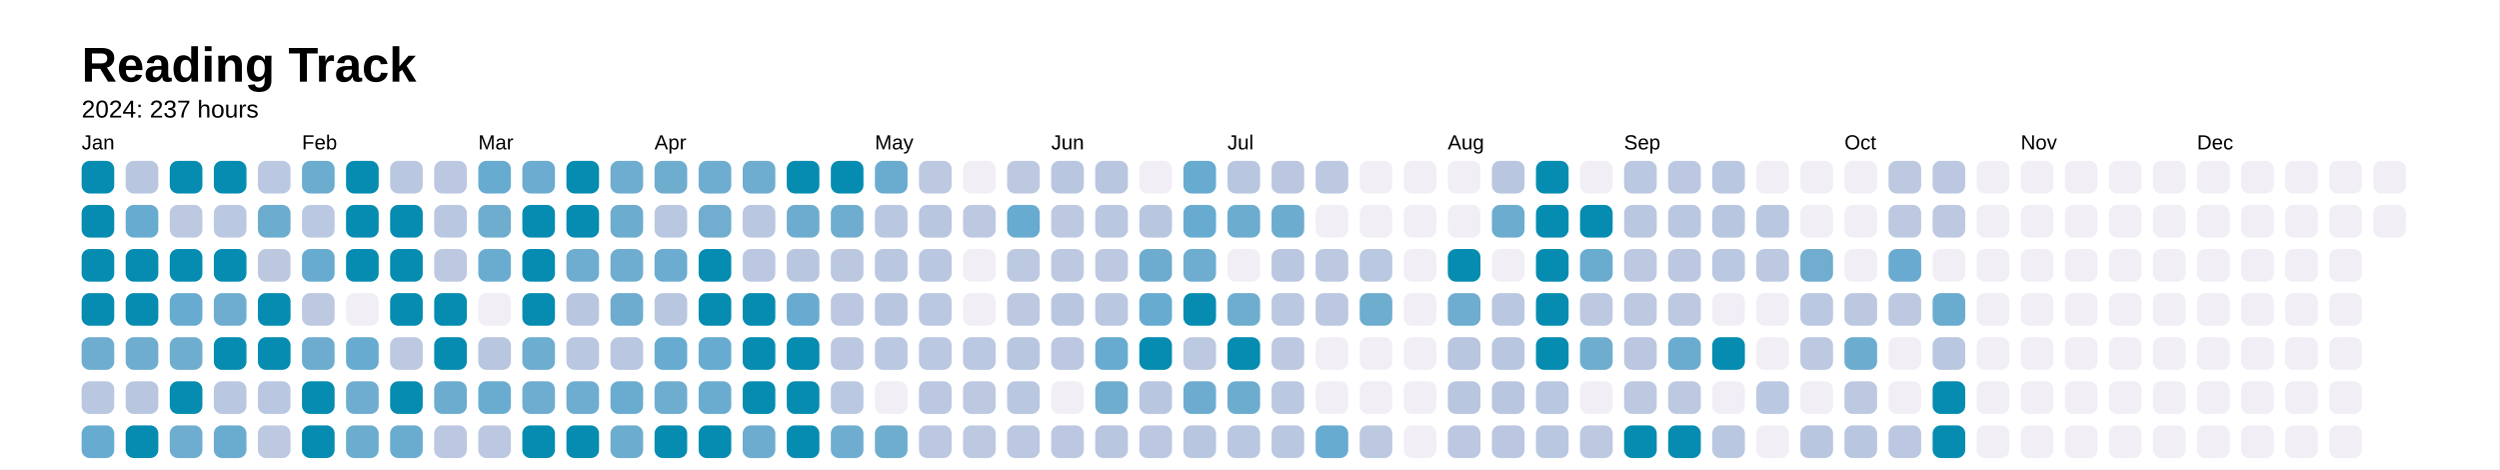
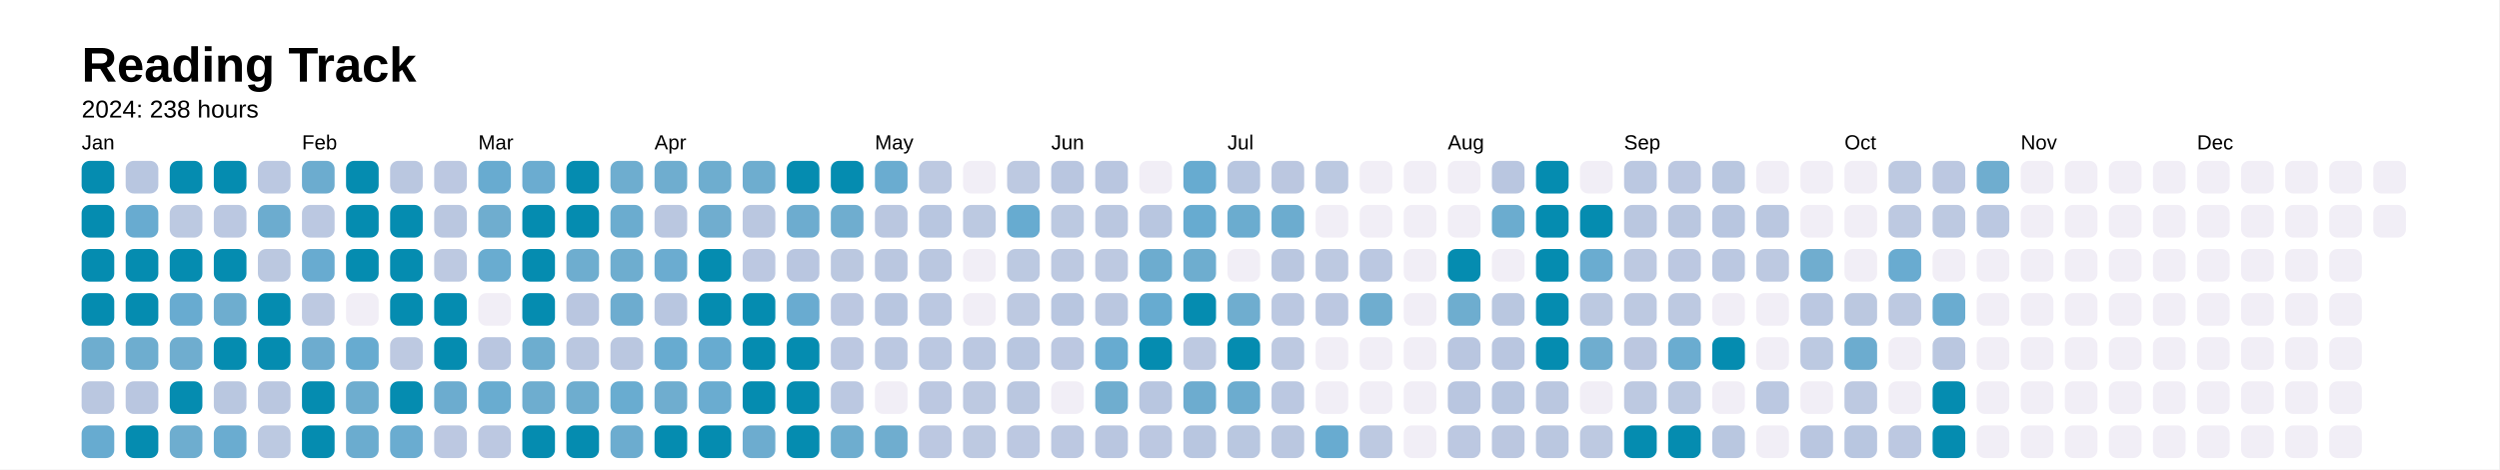
<svg xmlns="http://www.w3.org/2000/svg" baseProfile="full" height="57.5mm" version="1.1" viewBox="0,0,306.2,57.5" width="306.2mm">
  <defs />
  <rect fill="#FFFFFF" height="57.5" width="306.2" x="0" y="0" />
  <text fill="#000000" style="font-size:6px; font-family:Arial; font-weight:bold;" x="10" y="10">Reading Track</text>
-   <text fill="#000000" style="font-size:3px; font-family:Arial;" x="10" y="14.4">2024: 237 hours</text>
+   <text fill="#000000" style="font-size:3px; font-family:Arial;" x="10" y="14.4">2024: 238 hours</text>
  <text fill="#000000" style="font-size:2.5px; font-family:Arial" x="10" y="18.3">Jan</text>
  <rect fill="#058cb0" height="4" rx="1" ry="1" width="4" x="10" y="19.7" />
  <rect fill="#058cb0" height="4" rx="1" ry="1" width="4" x="10" y="25.1" />
  <rect fill="#058cb0" height="4" rx="1" ry="1" width="4" x="10" y="30.5" />
  <rect fill="#058cb0" height="4" rx="1" ry="1" width="4" x="10" y="35.9" />
  <rect fill="#6eadcf" height="4" rx="1" ry="1" width="4" x="10" y="41.3" />
  <rect fill="#bac7e0" height="4" rx="1" ry="1" width="4" x="10" y="46.7" />
  <rect fill="#67abd0" height="4" rx="1" ry="1" width="4" x="10" y="52.1" />
  <rect fill="#b8c6e0" height="4" rx="1" ry="1" width="4" x="15.4" y="19.7" />
  <rect fill="#68abd0" height="4" rx="1" ry="1" width="4" x="15.4" y="25.1" />
  <rect fill="#058cb0" height="4" rx="1" ry="1" width="4" x="15.4" y="30.5" />
  <rect fill="#058cb0" height="4" rx="1" ry="1" width="4" x="15.4" y="35.9" />
  <rect fill="#6eadcf" height="4" rx="1" ry="1" width="4" x="15.4" y="41.3" />
  <rect fill="#b9c6e0" height="4" rx="1" ry="1" width="4" x="15.4" y="46.7" />
  <rect fill="#058cb0" height="4" rx="1" ry="1" width="4" x="15.4" y="52.1" />
  <rect fill="#058cb0" height="4" rx="1" ry="1" width="4" x="20.8" y="19.7" />
  <rect fill="#bcc9e1" height="4" rx="1" ry="1" width="4" x="20.8" y="25.1" />
  <rect fill="#058cb0" height="4" rx="1" ry="1" width="4" x="20.8" y="30.5" />
  <rect fill="#68abd0" height="4" rx="1" ry="1" width="4" x="20.8" y="35.9" />
  <rect fill="#6fadcf" height="4" rx="1" ry="1" width="4" x="20.8" y="41.3" />
  <rect fill="#058cb0" height="4" rx="1" ry="1" width="4" x="20.8" y="46.7" />
  <rect fill="#6eadcf" height="4" rx="1" ry="1" width="4" x="20.8" y="52.1" />
  <rect fill="#058cb0" height="4" rx="1" ry="1" width="4" x="26.2" y="19.7" />
  <rect fill="#bbc8e1" height="4" rx="1" ry="1" width="4" x="26.2" y="25.1" />
  <rect fill="#058cb0" height="4" rx="1" ry="1" width="4" x="26.2" y="30.5" />
  <rect fill="#6eadcf" height="4" rx="1" ry="1" width="4" x="26.2" y="35.9" />
  <rect fill="#058cb0" height="4" rx="1" ry="1" width="4" x="26.2" y="41.3" />
  <rect fill="#b9c7e0" height="4" rx="1" ry="1" width="4" x="26.2" y="46.7" />
  <rect fill="#6aacd0" height="4" rx="1" ry="1" width="4" x="26.2" y="52.1" />
  <rect fill="#bbc8e1" height="4" rx="1" ry="1" width="4" x="31.6" y="19.7" />
  <rect fill="#6caccf" height="4" rx="1" ry="1" width="4" x="31.6" y="25.1" />
  <rect fill="#bbc8e0" height="4" rx="1" ry="1" width="4" x="31.6" y="30.5" />
  <rect fill="#058cb0" height="4" rx="1" ry="1" width="4" x="31.6" y="35.9" />
  <rect fill="#058cb0" height="4" rx="1" ry="1" width="4" x="31.6" y="41.3" />
  <rect fill="#bac7e0" height="4" rx="1" ry="1" width="4" x="31.6" y="46.7" />
  <rect fill="#bcc9e1" height="4" rx="1" ry="1" width="4" x="31.6" y="52.1" />
  <text fill="#000000" style="font-size:2.5px; font-family:Arial" x="37.0" y="18.3">Feb</text>
  <rect fill="#6caccf" height="4" rx="1" ry="1" width="4" x="37.0" y="19.7" />
  <rect fill="#bbc8e1" height="4" rx="1" ry="1" width="4" x="37.0" y="25.1" />
  <rect fill="#68abd0" height="4" rx="1" ry="1" width="4" x="37.0" y="30.5" />
  <rect fill="#bdc9e1" height="4" rx="1" ry="1" width="4" x="37.0" y="35.9" />
  <rect fill="#6daccf" height="4" rx="1" ry="1" width="4" x="37.0" y="41.3" />
  <rect fill="#058cb0" height="4" rx="1" ry="1" width="4" x="37.0" y="46.7" />
  <rect fill="#058cb0" height="4" rx="1" ry="1" width="4" x="37.0" y="52.1" />
  <rect fill="#058cb0" height="4" rx="1" ry="1" width="4" x="42.4" y="19.7" />
  <rect fill="#058cb0" height="4" rx="1" ry="1" width="4" x="42.4" y="25.1" />
  <rect fill="#058cb0" height="4" rx="1" ry="1" width="4" x="42.4" y="30.5" />
  <rect fill="#f1eef6" height="4" rx="1" ry="1" width="4" x="42.4" y="35.9" />
  <rect fill="#67abd0" height="4" rx="1" ry="1" width="4" x="42.4" y="41.3" />
  <rect fill="#6eadcf" height="4" rx="1" ry="1" width="4" x="42.4" y="46.7" />
  <rect fill="#6baccf" height="4" rx="1" ry="1" width="4" x="42.4" y="52.1" />
  <rect fill="#bac7e0" height="4" rx="1" ry="1" width="4" x="47.8" y="19.7" />
  <rect fill="#058cb0" height="4" rx="1" ry="1" width="4" x="47.8" y="25.1" />
  <rect fill="#058cb0" height="4" rx="1" ry="1" width="4" x="47.8" y="30.5" />
  <rect fill="#058cb0" height="4" rx="1" ry="1" width="4" x="47.8" y="35.9" />
  <rect fill="#bdc9e1" height="4" rx="1" ry="1" width="4" x="47.8" y="41.3" />
  <rect fill="#058cb0" height="4" rx="1" ry="1" width="4" x="47.8" y="46.7" />
  <rect fill="#6aacd0" height="4" rx="1" ry="1" width="4" x="47.8" y="52.1" />
  <rect fill="#bcc8e1" height="4" rx="1" ry="1" width="4" x="53.2" y="19.7" />
  <rect fill="#bac7e0" height="4" rx="1" ry="1" width="4" x="53.2" y="25.1" />
  <rect fill="#bdc9e1" height="4" rx="1" ry="1" width="4" x="53.2" y="30.5" />
  <rect fill="#058cb0" height="4" rx="1" ry="1" width="4" x="53.2" y="35.9" />
  <rect fill="#058cb0" height="4" rx="1" ry="1" width="4" x="53.2" y="41.3" />
  <rect fill="#6caccf" height="4" rx="1" ry="1" width="4" x="53.2" y="46.7" />
  <rect fill="#bcc8e1" height="4" rx="1" ry="1" width="4" x="53.2" y="52.1" />
  <text fill="#000000" style="font-size:2.5px; font-family:Arial" x="58.6" y="18.3">Mar</text>
  <rect fill="#68abd0" height="4" rx="1" ry="1" width="4" x="58.6" y="19.7" />
  <rect fill="#6fadcf" height="4" rx="1" ry="1" width="4" x="58.6" y="25.1" />
  <rect fill="#69acd0" height="4" rx="1" ry="1" width="4" x="58.6" y="30.5" />
  <rect fill="#f1eef6" height="4" rx="1" ry="1" width="4" x="58.6" y="35.9" />
  <rect fill="#b9c6e0" height="4" rx="1" ry="1" width="4" x="58.6" y="41.3" />
  <rect fill="#69acd0" height="4" rx="1" ry="1" width="4" x="58.6" y="46.7" />
  <rect fill="#bcc8e1" height="4" rx="1" ry="1" width="4" x="58.6" y="52.1" />
  <rect fill="#6bacd0" height="4" rx="1" ry="1" width="4" x="64" y="19.7" />
  <rect fill="#058cb0" height="4" rx="1" ry="1" width="4" x="64" y="25.1" />
  <rect fill="#058cb0" height="4" rx="1" ry="1" width="4" x="64" y="30.5" />
  <rect fill="#058cb0" height="4" rx="1" ry="1" width="4" x="64" y="35.9" />
  <rect fill="#6dadcf" height="4" rx="1" ry="1" width="4" x="64" y="41.3" />
  <rect fill="#6eadcf" height="4" rx="1" ry="1" width="4" x="64" y="46.7" />
  <rect fill="#058cb0" height="4" rx="1" ry="1" width="4" x="64" y="52.1" />
  <rect fill="#058cb0" height="4" rx="1" ry="1" width="4" x="69.4" y="19.7" />
  <rect fill="#058cb0" height="4" rx="1" ry="1" width="4" x="69.4" y="25.1" />
  <rect fill="#6eadcf" height="4" rx="1" ry="1" width="4" x="69.4" y="30.5" />
  <rect fill="#b9c6e0" height="4" rx="1" ry="1" width="4" x="69.4" y="35.9" />
  <rect fill="#bac7e0" height="4" rx="1" ry="1" width="4" x="69.4" y="41.3" />
  <rect fill="#6eadcf" height="4" rx="1" ry="1" width="4" x="69.4" y="46.7" />
  <rect fill="#058cb0" height="4" rx="1" ry="1" width="4" x="69.4" y="52.1" />
  <rect fill="#6eadcf" height="4" rx="1" ry="1" width="4" x="74.8" y="19.7" />
  <rect fill="#6baccf" height="4" rx="1" ry="1" width="4" x="74.8" y="25.1" />
  <rect fill="#6eadcf" height="4" rx="1" ry="1" width="4" x="74.8" y="30.5" />
  <rect fill="#6daccf" height="4" rx="1" ry="1" width="4" x="74.8" y="35.9" />
  <rect fill="#bac7e0" height="4" rx="1" ry="1" width="4" x="74.8" y="41.3" />
  <rect fill="#69acd0" height="4" rx="1" ry="1" width="4" x="74.8" y="46.7" />
  <rect fill="#6caccf" height="4" rx="1" ry="1" width="4" x="74.8" y="52.1" />
  <text fill="#000000" style="font-size:2.5px; font-family:Arial" x="80.2" y="18.3">Apr</text>
  <rect fill="#6fadcf" height="4" rx="1" ry="1" width="4" x="80.2" y="19.7" />
  <rect fill="#bac7e0" height="4" rx="1" ry="1" width="4" x="80.2" y="25.1" />
  <rect fill="#6bacd0" height="4" rx="1" ry="1" width="4" x="80.2" y="30.5" />
  <rect fill="#b8c6e0" height="4" rx="1" ry="1" width="4" x="80.2" y="35.9" />
  <rect fill="#67abd0" height="4" rx="1" ry="1" width="4" x="80.2" y="41.3" />
  <rect fill="#6fadcf" height="4" rx="1" ry="1" width="4" x="80.2" y="46.7" />
  <rect fill="#058cb0" height="4" rx="1" ry="1" width="4" x="80.2" y="52.1" />
  <rect fill="#6eadcf" height="4" rx="1" ry="1" width="4" x="85.6" y="19.7" />
  <rect fill="#70adcf" height="4" rx="1" ry="1" width="4" x="85.6" y="25.1" />
  <rect fill="#058cb0" height="4" rx="1" ry="1" width="4" x="85.6" y="30.5" />
  <rect fill="#058cb0" height="4" rx="1" ry="1" width="4" x="85.6" y="35.9" />
  <rect fill="#67abd0" height="4" rx="1" ry="1" width="4" x="85.6" y="41.3" />
  <rect fill="#6aacd0" height="4" rx="1" ry="1" width="4" x="85.6" y="46.7" />
  <rect fill="#058cb0" height="4" rx="1" ry="1" width="4" x="85.6" y="52.1" />
  <rect fill="#6eadcf" height="4" rx="1" ry="1" width="4" x="91" y="19.7" />
  <rect fill="#bac7e0" height="4" rx="1" ry="1" width="4" x="91" y="25.1" />
  <rect fill="#bcc8e1" height="4" rx="1" ry="1" width="4" x="91" y="30.5" />
  <rect fill="#058cb0" height="4" rx="1" ry="1" width="4" x="91" y="35.9" />
  <rect fill="#058cb0" height="4" rx="1" ry="1" width="4" x="91" y="41.3" />
  <rect fill="#058cb0" height="4" rx="1" ry="1" width="4" x="91" y="46.7" />
  <rect fill="#6daccf" height="4" rx="1" ry="1" width="4" x="91" y="52.1" />
  <rect fill="#058cb0" height="4" rx="1" ry="1" width="4" x="96.4" y="19.7" />
  <rect fill="#6daccf" height="4" rx="1" ry="1" width="4" x="96.4" y="25.1" />
  <rect fill="#b9c6e0" height="4" rx="1" ry="1" width="4" x="96.4" y="30.5" />
  <rect fill="#69abd0" height="4" rx="1" ry="1" width="4" x="96.4" y="35.9" />
  <rect fill="#058cb0" height="4" rx="1" ry="1" width="4" x="96.4" y="41.3" />
  <rect fill="#058cb0" height="4" rx="1" ry="1" width="4" x="96.4" y="46.7" />
  <rect fill="#058cb0" height="4" rx="1" ry="1" width="4" x="96.4" y="52.1" />
  <rect fill="#058cb0" height="4" rx="1" ry="1" width="4" x="101.8" y="19.7" />
  <rect fill="#6fadcf" height="4" rx="1" ry="1" width="4" x="101.8" y="25.1" />
  <rect fill="#bbc8e0" height="4" rx="1" ry="1" width="4" x="101.8" y="30.5" />
  <rect fill="#bcc8e1" height="4" rx="1" ry="1" width="4" x="101.8" y="35.9" />
  <rect fill="#bcc8e1" height="4" rx="1" ry="1" width="4" x="101.8" y="41.3" />
  <rect fill="#bbc8e1" height="4" rx="1" ry="1" width="4" x="101.8" y="46.7" />
  <rect fill="#6eadcf" height="4" rx="1" ry="1" width="4" x="101.8" y="52.1" />
  <text fill="#000000" style="font-size:2.5px; font-family:Arial" x="107.2" y="18.3">May</text>
  <rect fill="#6aacd0" height="4" rx="1" ry="1" width="4" x="107.2" y="19.7" />
  <rect fill="#bac7e0" height="4" rx="1" ry="1" width="4" x="107.2" y="25.1" />
  <rect fill="#bac7e0" height="4" rx="1" ry="1" width="4" x="107.2" y="30.5" />
  <rect fill="#b8c6e0" height="4" rx="1" ry="1" width="4" x="107.2" y="35.9" />
  <rect fill="#bbc8e1" height="4" rx="1" ry="1" width="4" x="107.2" y="41.3" />
  <rect fill="#f1eef6" height="4" rx="1" ry="1" width="4" x="107.2" y="46.7" />
  <rect fill="#6fadcf" height="4" rx="1" ry="1" width="4" x="107.2" y="52.1" />
  <rect fill="#bdc9e1" height="4" rx="1" ry="1" width="4" x="112.6" y="19.7" />
  <rect fill="#b8c6e0" height="4" rx="1" ry="1" width="4" x="112.6" y="25.1" />
  <rect fill="#bac7e0" height="4" rx="1" ry="1" width="4" x="112.6" y="30.5" />
  <rect fill="#bbc8e1" height="4" rx="1" ry="1" width="4" x="112.6" y="35.9" />
  <rect fill="#bbc8e1" height="4" rx="1" ry="1" width="4" x="112.6" y="41.3" />
  <rect fill="#bcc8e1" height="4" rx="1" ry="1" width="4" x="112.6" y="46.7" />
  <rect fill="#bcc8e1" height="4" rx="1" ry="1" width="4" x="112.6" y="52.1" />
  <rect fill="#f1eef6" height="4" rx="1" ry="1" width="4" x="118" y="19.7" />
  <rect fill="#bcc9e1" height="4" rx="1" ry="1" width="4" x="118" y="25.1" />
  <rect fill="#f1eef6" height="4" rx="1" ry="1" width="4" x="118" y="30.5" />
  <rect fill="#f1eef6" height="4" rx="1" ry="1" width="4" x="118" y="35.9" />
  <rect fill="#bbc8e1" height="4" rx="1" ry="1" width="4" x="118" y="41.3" />
  <rect fill="#bdc9e1" height="4" rx="1" ry="1" width="4" x="118" y="46.7" />
  <rect fill="#bdc9e1" height="4" rx="1" ry="1" width="4" x="118" y="52.1" />
  <rect fill="#bdc9e1" height="4" rx="1" ry="1" width="4" x="123.4" y="19.7" />
  <rect fill="#67abd0" height="4" rx="1" ry="1" width="4" x="123.4" y="25.1" />
  <rect fill="#bcc9e1" height="4" rx="1" ry="1" width="4" x="123.4" y="30.5" />
  <rect fill="#bdc9e1" height="4" rx="1" ry="1" width="4" x="123.4" y="35.9" />
  <rect fill="#b8c6e0" height="4" rx="1" ry="1" width="4" x="123.4" y="41.3" />
  <rect fill="#bac7e0" height="4" rx="1" ry="1" width="4" x="123.4" y="46.7" />
  <rect fill="#bcc8e1" height="4" rx="1" ry="1" width="4" x="123.4" y="52.1" />
  <text fill="#000000" style="font-size:2.5px; font-family:Arial" x="128.8" y="18.3">Jun</text>
  <rect fill="#b9c6e0" height="4" rx="1" ry="1" width="4" x="128.8" y="19.7" />
  <rect fill="#bcc9e1" height="4" rx="1" ry="1" width="4" x="128.8" y="25.1" />
  <rect fill="#bdc9e1" height="4" rx="1" ry="1" width="4" x="128.8" y="30.5" />
  <rect fill="#b8c6e0" height="4" rx="1" ry="1" width="4" x="128.8" y="35.9" />
  <rect fill="#bcc8e1" height="4" rx="1" ry="1" width="4" x="128.8" y="41.3" />
  <rect fill="#f1eef6" height="4" rx="1" ry="1" width="4" x="128.8" y="46.7" />
  <rect fill="#bcc8e1" height="4" rx="1" ry="1" width="4" x="128.8" y="52.1" />
  <rect fill="#b9c6e0" height="4" rx="1" ry="1" width="4" x="134.2" y="19.7" />
  <rect fill="#bac7e0" height="4" rx="1" ry="1" width="4" x="134.2" y="25.1" />
  <rect fill="#bdc9e1" height="4" rx="1" ry="1" width="4" x="134.2" y="30.5" />
  <rect fill="#bac7e0" height="4" rx="1" ry="1" width="4" x="134.2" y="35.9" />
  <rect fill="#67abd0" height="4" rx="1" ry="1" width="4" x="134.2" y="41.3" />
  <rect fill="#6fadcf" height="4" rx="1" ry="1" width="4" x="134.2" y="46.7" />
  <rect fill="#b9c6e0" height="4" rx="1" ry="1" width="4" x="134.2" y="52.1" />
  <rect fill="#f1eef6" height="4" rx="1" ry="1" width="4" x="139.6" y="19.7" />
  <rect fill="#b8c6e0" height="4" rx="1" ry="1" width="4" x="139.6" y="25.1" />
  <rect fill="#6daccf" height="4" rx="1" ry="1" width="4" x="139.6" y="30.5" />
  <rect fill="#67abd0" height="4" rx="1" ry="1" width="4" x="139.6" y="35.9" />
  <rect fill="#058cb0" height="4" rx="1" ry="1" width="4" x="139.6" y="41.3" />
  <rect fill="#b8c6e0" height="4" rx="1" ry="1" width="4" x="139.6" y="46.7" />
  <rect fill="#bcc8e1" height="4" rx="1" ry="1" width="4" x="139.6" y="52.1" />
  <rect fill="#67abd0" height="4" rx="1" ry="1" width="4" x="145" y="19.7" />
  <rect fill="#67abd0" height="4" rx="1" ry="1" width="4" x="145" y="25.1" />
  <rect fill="#6eadcf" height="4" rx="1" ry="1" width="4" x="145" y="30.5" />
  <rect fill="#058cb0" height="4" rx="1" ry="1" width="4" x="145" y="35.9" />
  <rect fill="#bdc9e1" height="4" rx="1" ry="1" width="4" x="145" y="41.3" />
  <rect fill="#6daccf" height="4" rx="1" ry="1" width="4" x="145" y="46.7" />
  <rect fill="#b8c6e0" height="4" rx="1" ry="1" width="4" x="145" y="52.1" />
  <text fill="#000000" style="font-size:2.5px; font-family:Arial" x="150.4" y="18.3">Jul</text>
  <rect fill="#b8c6e0" height="4" rx="1" ry="1" width="4" x="150.4" y="19.7" />
  <rect fill="#6baccf" height="4" rx="1" ry="1" width="4" x="150.4" y="25.1" />
  <rect fill="#f1eef6" height="4" rx="1" ry="1" width="4" x="150.4" y="30.5" />
  <rect fill="#6fadcf" height="4" rx="1" ry="1" width="4" x="150.4" y="35.9" />
  <rect fill="#058cb0" height="4" rx="1" ry="1" width="4" x="150.4" y="41.3" />
  <rect fill="#6caccf" height="4" rx="1" ry="1" width="4" x="150.4" y="46.7" />
  <rect fill="#b9c7e0" height="4" rx="1" ry="1" width="4" x="150.4" y="52.1" />
  <rect fill="#bbc7e0" height="4" rx="1" ry="1" width="4" x="155.8" y="19.7" />
  <rect fill="#6caccf" height="4" rx="1" ry="1" width="4" x="155.8" y="25.1" />
  <rect fill="#bac7e0" height="4" rx="1" ry="1" width="4" x="155.8" y="30.5" />
  <rect fill="#bbc8e1" height="4" rx="1" ry="1" width="4" x="155.8" y="35.9" />
  <rect fill="#bdc9e1" height="4" rx="1" ry="1" width="4" x="155.8" y="41.3" />
  <rect fill="#bbc8e1" height="4" rx="1" ry="1" width="4" x="155.8" y="46.7" />
  <rect fill="#bac7e0" height="4" rx="1" ry="1" width="4" x="155.8" y="52.1" />
  <rect fill="#bcc9e1" height="4" rx="1" ry="1" width="4" x="161.2" y="19.7" />
  <rect fill="#f1eef6" height="4" rx="1" ry="1" width="4" x="161.2" y="25.1" />
  <rect fill="#bdc9e1" height="4" rx="1" ry="1" width="4" x="161.2" y="30.5" />
  <rect fill="#bcc8e1" height="4" rx="1" ry="1" width="4" x="161.2" y="35.9" />
  <rect fill="#f1eef6" height="4" rx="1" ry="1" width="4" x="161.2" y="41.3" />
  <rect fill="#f1eef6" height="4" rx="1" ry="1" width="4" x="161.2" y="46.7" />
  <rect fill="#68abd0" height="4" rx="1" ry="1" width="4" x="161.2" y="52.1" />
  <rect fill="#f1eef6" height="4" rx="1" ry="1" width="4" x="166.6" y="19.7" />
  <rect fill="#f1eef6" height="4" rx="1" ry="1" width="4" x="166.6" y="25.1" />
  <rect fill="#bbc8e1" height="4" rx="1" ry="1" width="4" x="166.6" y="30.5" />
  <rect fill="#6fadcf" height="4" rx="1" ry="1" width="4" x="166.6" y="35.9" />
  <rect fill="#f1eef6" height="4" rx="1" ry="1" width="4" x="166.6" y="41.3" />
  <rect fill="#f1eef6" height="4" rx="1" ry="1" width="4" x="166.6" y="46.7" />
  <rect fill="#bdc9e1" height="4" rx="1" ry="1" width="4" x="166.6" y="52.1" />
  <rect fill="#f1eef6" height="4" rx="1" ry="1" width="4" x="172" y="19.7" />
  <rect fill="#f1eef6" height="4" rx="1" ry="1" width="4" x="172" y="25.1" />
  <rect fill="#f1eef6" height="4" rx="1" ry="1" width="4" x="172" y="30.5" />
  <rect fill="#f1eef6" height="4" rx="1" ry="1" width="4" x="172" y="35.9" />
  <rect fill="#f1eef6" height="4" rx="1" ry="1" width="4" x="172" y="41.3" />
  <rect fill="#f1eef6" height="4" rx="1" ry="1" width="4" x="172" y="46.7" />
  <rect fill="#f1eef6" height="4" rx="1" ry="1" width="4" x="172" y="52.1" />
  <text fill="#000000" style="font-size:2.5px; font-family:Arial" x="177.4" y="18.3">Aug</text>
  <rect fill="#f1eef6" height="4" rx="1" ry="1" width="4" x="177.4" y="19.7" />
  <rect fill="#f1eef6" height="4" rx="1" ry="1" width="4" x="177.4" y="25.1" />
  <rect fill="#058cb0" height="4" rx="1" ry="1" width="4" x="177.4" y="30.5" />
  <rect fill="#6eadcf" height="4" rx="1" ry="1" width="4" x="177.4" y="35.9" />
  <rect fill="#b9c6e0" height="4" rx="1" ry="1" width="4" x="177.4" y="41.3" />
  <rect fill="#b9c6e0" height="4" rx="1" ry="1" width="4" x="177.4" y="46.7" />
  <rect fill="#bcc8e1" height="4" rx="1" ry="1" width="4" x="177.4" y="52.1" />
  <rect fill="#b9c6e0" height="4" rx="1" ry="1" width="4" x="182.8" y="19.7" />
  <rect fill="#6baccf" height="4" rx="1" ry="1" width="4" x="182.8" y="25.1" />
  <rect fill="#f1eef6" height="4" rx="1" ry="1" width="4" x="182.8" y="30.5" />
  <rect fill="#b9c7e0" height="4" rx="1" ry="1" width="4" x="182.8" y="35.9" />
  <rect fill="#b9c6e0" height="4" rx="1" ry="1" width="4" x="182.8" y="41.3" />
  <rect fill="#b8c6e0" height="4" rx="1" ry="1" width="4" x="182.8" y="46.7" />
  <rect fill="#bbc7e0" height="4" rx="1" ry="1" width="4" x="182.8" y="52.1" />
  <rect fill="#058cb0" height="4" rx="1" ry="1" width="4" x="188.2" y="19.7" />
  <rect fill="#058cb0" height="4" rx="1" ry="1" width="4" x="188.2" y="25.1" />
  <rect fill="#058cb0" height="4" rx="1" ry="1" width="4" x="188.2" y="30.5" />
  <rect fill="#058cb0" height="4" rx="1" ry="1" width="4" x="188.2" y="35.9" />
  <rect fill="#058cb0" height="4" rx="1" ry="1" width="4" x="188.2" y="41.3" />
  <rect fill="#bac7e0" height="4" rx="1" ry="1" width="4" x="188.2" y="46.7" />
  <rect fill="#bac7e0" height="4" rx="1" ry="1" width="4" x="188.2" y="52.1" />
  <rect fill="#f1eef6" height="4" rx="1" ry="1" width="4" x="193.6" y="19.7" />
  <rect fill="#058cb0" height="4" rx="1" ry="1" width="4" x="193.6" y="25.1" />
  <rect fill="#6aacd0" height="4" rx="1" ry="1" width="4" x="193.6" y="30.5" />
  <rect fill="#bcc9e1" height="4" rx="1" ry="1" width="4" x="193.6" y="35.9" />
  <rect fill="#6fadcf" height="4" rx="1" ry="1" width="4" x="193.6" y="41.3" />
  <rect fill="#f1eef6" height="4" rx="1" ry="1" width="4" x="193.6" y="46.7" />
  <rect fill="#bdc9e1" height="4" rx="1" ry="1" width="4" x="193.6" y="52.1" />
  <text fill="#000000" style="font-size:2.5px; font-family:Arial" x="199" y="18.3">Sep</text>
  <rect fill="#bbc8e1" height="4" rx="1" ry="1" width="4" x="199" y="19.7" />
  <rect fill="#bac7e0" height="4" rx="1" ry="1" width="4" x="199" y="25.1" />
  <rect fill="#bdc9e1" height="4" rx="1" ry="1" width="4" x="199" y="30.5" />
  <rect fill="#bdc9e1" height="4" rx="1" ry="1" width="4" x="199" y="35.9" />
  <rect fill="#bbc7e0" height="4" rx="1" ry="1" width="4" x="199" y="41.3" />
  <rect fill="#bdc9e1" height="4" rx="1" ry="1" width="4" x="199" y="46.7" />
  <rect fill="#058cb0" height="4" rx="1" ry="1" width="4" x="199" y="52.1" />
  <rect fill="#bcc8e1" height="4" rx="1" ry="1" width="4" x="204.4" y="19.7" />
  <rect fill="#bac7e0" height="4" rx="1" ry="1" width="4" x="204.4" y="25.1" />
  <rect fill="#bcc8e1" height="4" rx="1" ry="1" width="4" x="204.4" y="30.5" />
  <rect fill="#bdc9e1" height="4" rx="1" ry="1" width="4" x="204.4" y="35.9" />
  <rect fill="#6aacd0" height="4" rx="1" ry="1" width="4" x="204.4" y="41.3" />
  <rect fill="#bcc9e1" height="4" rx="1" ry="1" width="4" x="204.4" y="46.7" />
  <rect fill="#058cb0" height="4" rx="1" ry="1" width="4" x="204.4" y="52.1" />
  <rect fill="#b9c7e0" height="4" rx="1" ry="1" width="4" x="209.8" y="19.7" />
  <rect fill="#b8c6e0" height="4" rx="1" ry="1" width="4" x="209.8" y="25.1" />
  <rect fill="#bbc8e1" height="4" rx="1" ry="1" width="4" x="209.8" y="30.5" />
  <rect fill="#f1eef6" height="4" rx="1" ry="1" width="4" x="209.8" y="35.9" />
  <rect fill="#058cb0" height="4" rx="1" ry="1" width="4" x="209.8" y="41.3" />
  <rect fill="#f1eef6" height="4" rx="1" ry="1" width="4" x="209.8" y="46.7" />
  <rect fill="#b9c7e0" height="4" rx="1" ry="1" width="4" x="209.8" y="52.1" />
  <rect fill="#f1eef6" height="4" rx="1" ry="1" width="4" x="215.2" y="19.7" />
  <rect fill="#bac7e0" height="4" rx="1" ry="1" width="4" x="215.2" y="25.1" />
  <rect fill="#bdc9e1" height="4" rx="1" ry="1" width="4" x="215.2" y="30.5" />
  <rect fill="#f1eef6" height="4" rx="1" ry="1" width="4" x="215.2" y="35.9" />
  <rect fill="#f1eef6" height="4" rx="1" ry="1" width="4" x="215.2" y="41.3" />
  <rect fill="#bbc8e1" height="4" rx="1" ry="1" width="4" x="215.2" y="46.7" />
  <rect fill="#f1eef6" height="4" rx="1" ry="1" width="4" x="215.2" y="52.1" />
  <rect fill="#f1eef6" height="4" rx="1" ry="1" width="4" x="220.6" y="19.7" />
  <rect fill="#f1eef6" height="4" rx="1" ry="1" width="4" x="220.6" y="25.1" />
  <rect fill="#70adcf" height="4" rx="1" ry="1" width="4" x="220.6" y="30.5" />
  <rect fill="#bbc8e1" height="4" rx="1" ry="1" width="4" x="220.6" y="35.9" />
  <rect fill="#bcc9e1" height="4" rx="1" ry="1" width="4" x="220.6" y="41.3" />
  <rect fill="#f1eef6" height="4" rx="1" ry="1" width="4" x="220.6" y="46.7" />
  <rect fill="#b9c6e0" height="4" rx="1" ry="1" width="4" x="220.6" y="52.1" />
  <text fill="#000000" style="font-size:2.5px; font-family:Arial" x="226" y="18.3">Oct</text>
  <rect fill="#f1eef6" height="4" rx="1" ry="1" width="4" x="226" y="19.7" />
  <rect fill="#f1eef6" height="4" rx="1" ry="1" width="4" x="226" y="25.1" />
  <rect fill="#f1eef6" height="4" rx="1" ry="1" width="4" x="226" y="30.5" />
  <rect fill="#bbc8e0" height="4" rx="1" ry="1" width="4" x="226" y="35.9" />
  <rect fill="#6caccf" height="4" rx="1" ry="1" width="4" x="226" y="41.3" />
  <rect fill="#bdc9e1" height="4" rx="1" ry="1" width="4" x="226" y="46.7" />
  <rect fill="#b8c6e0" height="4" rx="1" ry="1" width="4" x="226" y="52.1" />
  <rect fill="#bdc9e1" height="4" rx="1" ry="1" width="4" x="231.4" y="19.7" />
  <rect fill="#bdc9e1" height="4" rx="1" ry="1" width="4" x="231.4" y="25.1" />
  <rect fill="#69abd0" height="4" rx="1" ry="1" width="4" x="231.4" y="30.5" />
  <rect fill="#bdc9e1" height="4" rx="1" ry="1" width="4" x="231.4" y="35.9" />
  <rect fill="#f1eef6" height="4" rx="1" ry="1" width="4" x="231.4" y="41.3" />
  <rect fill="#f1eef6" height="4" rx="1" ry="1" width="4" x="231.4" y="46.7" />
  <rect fill="#bcc8e1" height="4" rx="1" ry="1" width="4" x="231.4" y="52.1" />
  <rect fill="#bcc8e1" height="4" rx="1" ry="1" width="4" x="236.8" y="19.7" />
  <rect fill="#bdc9e1" height="4" rx="1" ry="1" width="4" x="236.8" y="25.1" />
  <rect fill="#f1eef6" height="4" rx="1" ry="1" width="4" x="236.8" y="30.5" />
  <rect fill="#6aacd0" height="4" rx="1" ry="1" width="4" x="236.8" y="35.9" />
  <rect fill="#bac7e0" height="4" rx="1" ry="1" width="4" x="236.8" y="41.3" />
  <rect fill="#058cb0" height="4" rx="1" ry="1" width="4" x="236.8" y="46.7" />
  <rect fill="#058cb0" height="4" rx="1" ry="1" width="4" x="236.8" y="52.1" />
-   <rect fill="#f1eef6" height="4" rx="1" ry="1" width="4" x="242.2" y="19.7" />
-   <rect fill="#f1eef6" height="4" rx="1" ry="1" width="4" x="242.2" y="25.1" />
+   <rect fill="#6fadcf" height="4" rx="1" ry="1" width="4" x="242.2" y="19.7" />
+   <rect fill="#bbc8e1" height="4" rx="1" ry="1" width="4" x="242.2" y="25.1" />
  <rect fill="#f1eef6" height="4" rx="1" ry="1" width="4" x="242.2" y="30.5" />
  <rect fill="#f1eef6" height="4" rx="1" ry="1" width="4" x="242.2" y="35.9" />
  <rect fill="#f1eef6" height="4" rx="1" ry="1" width="4" x="242.2" y="41.3" />
  <rect fill="#f1eef6" height="4" rx="1" ry="1" width="4" x="242.2" y="46.7" />
  <rect fill="#f1eef6" height="4" rx="1" ry="1" width="4" x="242.2" y="52.1" />
  <text fill="#000000" style="font-size:2.5px; font-family:Arial" x="247.6" y="18.3">Nov</text>
  <rect fill="#f1eef6" height="4" rx="1" ry="1" width="4" x="247.6" y="19.7" />
  <rect fill="#f1eef6" height="4" rx="1" ry="1" width="4" x="247.6" y="25.1" />
  <rect fill="#f1eef6" height="4" rx="1" ry="1" width="4" x="247.6" y="30.5" />
  <rect fill="#f1eef6" height="4" rx="1" ry="1" width="4" x="247.6" y="35.9" />
  <rect fill="#f1eef6" height="4" rx="1" ry="1" width="4" x="247.6" y="41.3" />
  <rect fill="#f1eef6" height="4" rx="1" ry="1" width="4" x="247.6" y="46.7" />
  <rect fill="#f1eef6" height="4" rx="1" ry="1" width="4" x="247.6" y="52.1" />
  <rect fill="#f1eef6" height="4" rx="1" ry="1" width="4" x="253" y="19.7" />
  <rect fill="#f1eef6" height="4" rx="1" ry="1" width="4" x="253" y="25.1" />
  <rect fill="#f1eef6" height="4" rx="1" ry="1" width="4" x="253" y="30.5" />
  <rect fill="#f1eef6" height="4" rx="1" ry="1" width="4" x="253" y="35.9" />
  <rect fill="#f1eef6" height="4" rx="1" ry="1" width="4" x="253" y="41.3" />
  <rect fill="#f1eef6" height="4" rx="1" ry="1" width="4" x="253" y="46.7" />
  <rect fill="#f1eef6" height="4" rx="1" ry="1" width="4" x="253" y="52.1" />
  <rect fill="#f1eef6" height="4" rx="1" ry="1" width="4" x="258.4" y="19.7" />
  <rect fill="#f1eef6" height="4" rx="1" ry="1" width="4" x="258.4" y="25.1" />
  <rect fill="#f1eef6" height="4" rx="1" ry="1" width="4" x="258.4" y="30.5" />
  <rect fill="#f1eef6" height="4" rx="1" ry="1" width="4" x="258.4" y="35.9" />
  <rect fill="#f1eef6" height="4" rx="1" ry="1" width="4" x="258.4" y="41.3" />
  <rect fill="#f1eef6" height="4" rx="1" ry="1" width="4" x="258.4" y="46.7" />
  <rect fill="#f1eef6" height="4" rx="1" ry="1" width="4" x="258.4" y="52.1" />
  <rect fill="#f1eef6" height="4" rx="1" ry="1" width="4" x="263.8" y="19.7" />
  <rect fill="#f1eef6" height="4" rx="1" ry="1" width="4" x="263.8" y="25.1" />
  <rect fill="#f1eef6" height="4" rx="1" ry="1" width="4" x="263.8" y="30.5" />
  <rect fill="#f1eef6" height="4" rx="1" ry="1" width="4" x="263.8" y="35.9" />
  <rect fill="#f1eef6" height="4" rx="1" ry="1" width="4" x="263.8" y="41.3" />
  <rect fill="#f1eef6" height="4" rx="1" ry="1" width="4" x="263.8" y="46.7" />
  <rect fill="#f1eef6" height="4" rx="1" ry="1" width="4" x="263.8" y="52.1" />
  <text fill="#000000" style="font-size:2.5px; font-family:Arial" x="269.2" y="18.3">Dec</text>
  <rect fill="#f1eef6" height="4" rx="1" ry="1" width="4" x="269.2" y="19.7" />
  <rect fill="#f1eef6" height="4" rx="1" ry="1" width="4" x="269.2" y="25.1" />
  <rect fill="#f1eef6" height="4" rx="1" ry="1" width="4" x="269.2" y="30.5" />
  <rect fill="#f1eef6" height="4" rx="1" ry="1" width="4" x="269.2" y="35.9" />
  <rect fill="#f1eef6" height="4" rx="1" ry="1" width="4" x="269.2" y="41.3" />
  <rect fill="#f1eef6" height="4" rx="1" ry="1" width="4" x="269.2" y="46.7" />
  <rect fill="#f1eef6" height="4" rx="1" ry="1" width="4" x="269.2" y="52.1" />
  <rect fill="#f1eef6" height="4" rx="1" ry="1" width="4" x="274.6" y="19.7" />
  <rect fill="#f1eef6" height="4" rx="1" ry="1" width="4" x="274.6" y="25.1" />
  <rect fill="#f1eef6" height="4" rx="1" ry="1" width="4" x="274.6" y="30.5" />
  <rect fill="#f1eef6" height="4" rx="1" ry="1" width="4" x="274.6" y="35.9" />
  <rect fill="#f1eef6" height="4" rx="1" ry="1" width="4" x="274.6" y="41.3" />
  <rect fill="#f1eef6" height="4" rx="1" ry="1" width="4" x="274.6" y="46.7" />
  <rect fill="#f1eef6" height="4" rx="1" ry="1" width="4" x="274.6" y="52.1" />
  <rect fill="#f1eef6" height="4" rx="1" ry="1" width="4" x="280" y="19.7" />
  <rect fill="#f1eef6" height="4" rx="1" ry="1" width="4" x="280" y="25.1" />
  <rect fill="#f1eef6" height="4" rx="1" ry="1" width="4" x="280" y="30.5" />
  <rect fill="#f1eef6" height="4" rx="1" ry="1" width="4" x="280" y="35.9" />
  <rect fill="#f1eef6" height="4" rx="1" ry="1" width="4" x="280" y="41.3" />
  <rect fill="#f1eef6" height="4" rx="1" ry="1" width="4" x="280" y="46.7" />
  <rect fill="#f1eef6" height="4" rx="1" ry="1" width="4" x="280" y="52.1" />
  <rect fill="#f1eef6" height="4" rx="1" ry="1" width="4" x="285.4" y="19.7" />
  <rect fill="#f1eef6" height="4" rx="1" ry="1" width="4" x="285.4" y="25.1" />
  <rect fill="#f1eef6" height="4" rx="1" ry="1" width="4" x="285.4" y="30.5" />
  <rect fill="#f1eef6" height="4" rx="1" ry="1" width="4" x="285.4" y="35.9" />
  <rect fill="#f1eef6" height="4" rx="1" ry="1" width="4" x="285.4" y="41.3" />
  <rect fill="#f1eef6" height="4" rx="1" ry="1" width="4" x="285.4" y="46.7" />
  <rect fill="#f1eef6" height="4" rx="1" ry="1" width="4" x="285.4" y="52.1" />
  <rect fill="#f1eef6" height="4" rx="1" ry="1" width="4" x="290.8" y="19.7" />
  <rect fill="#f1eef6" height="4" rx="1" ry="1" width="4" x="290.8" y="25.1" />
</svg>
